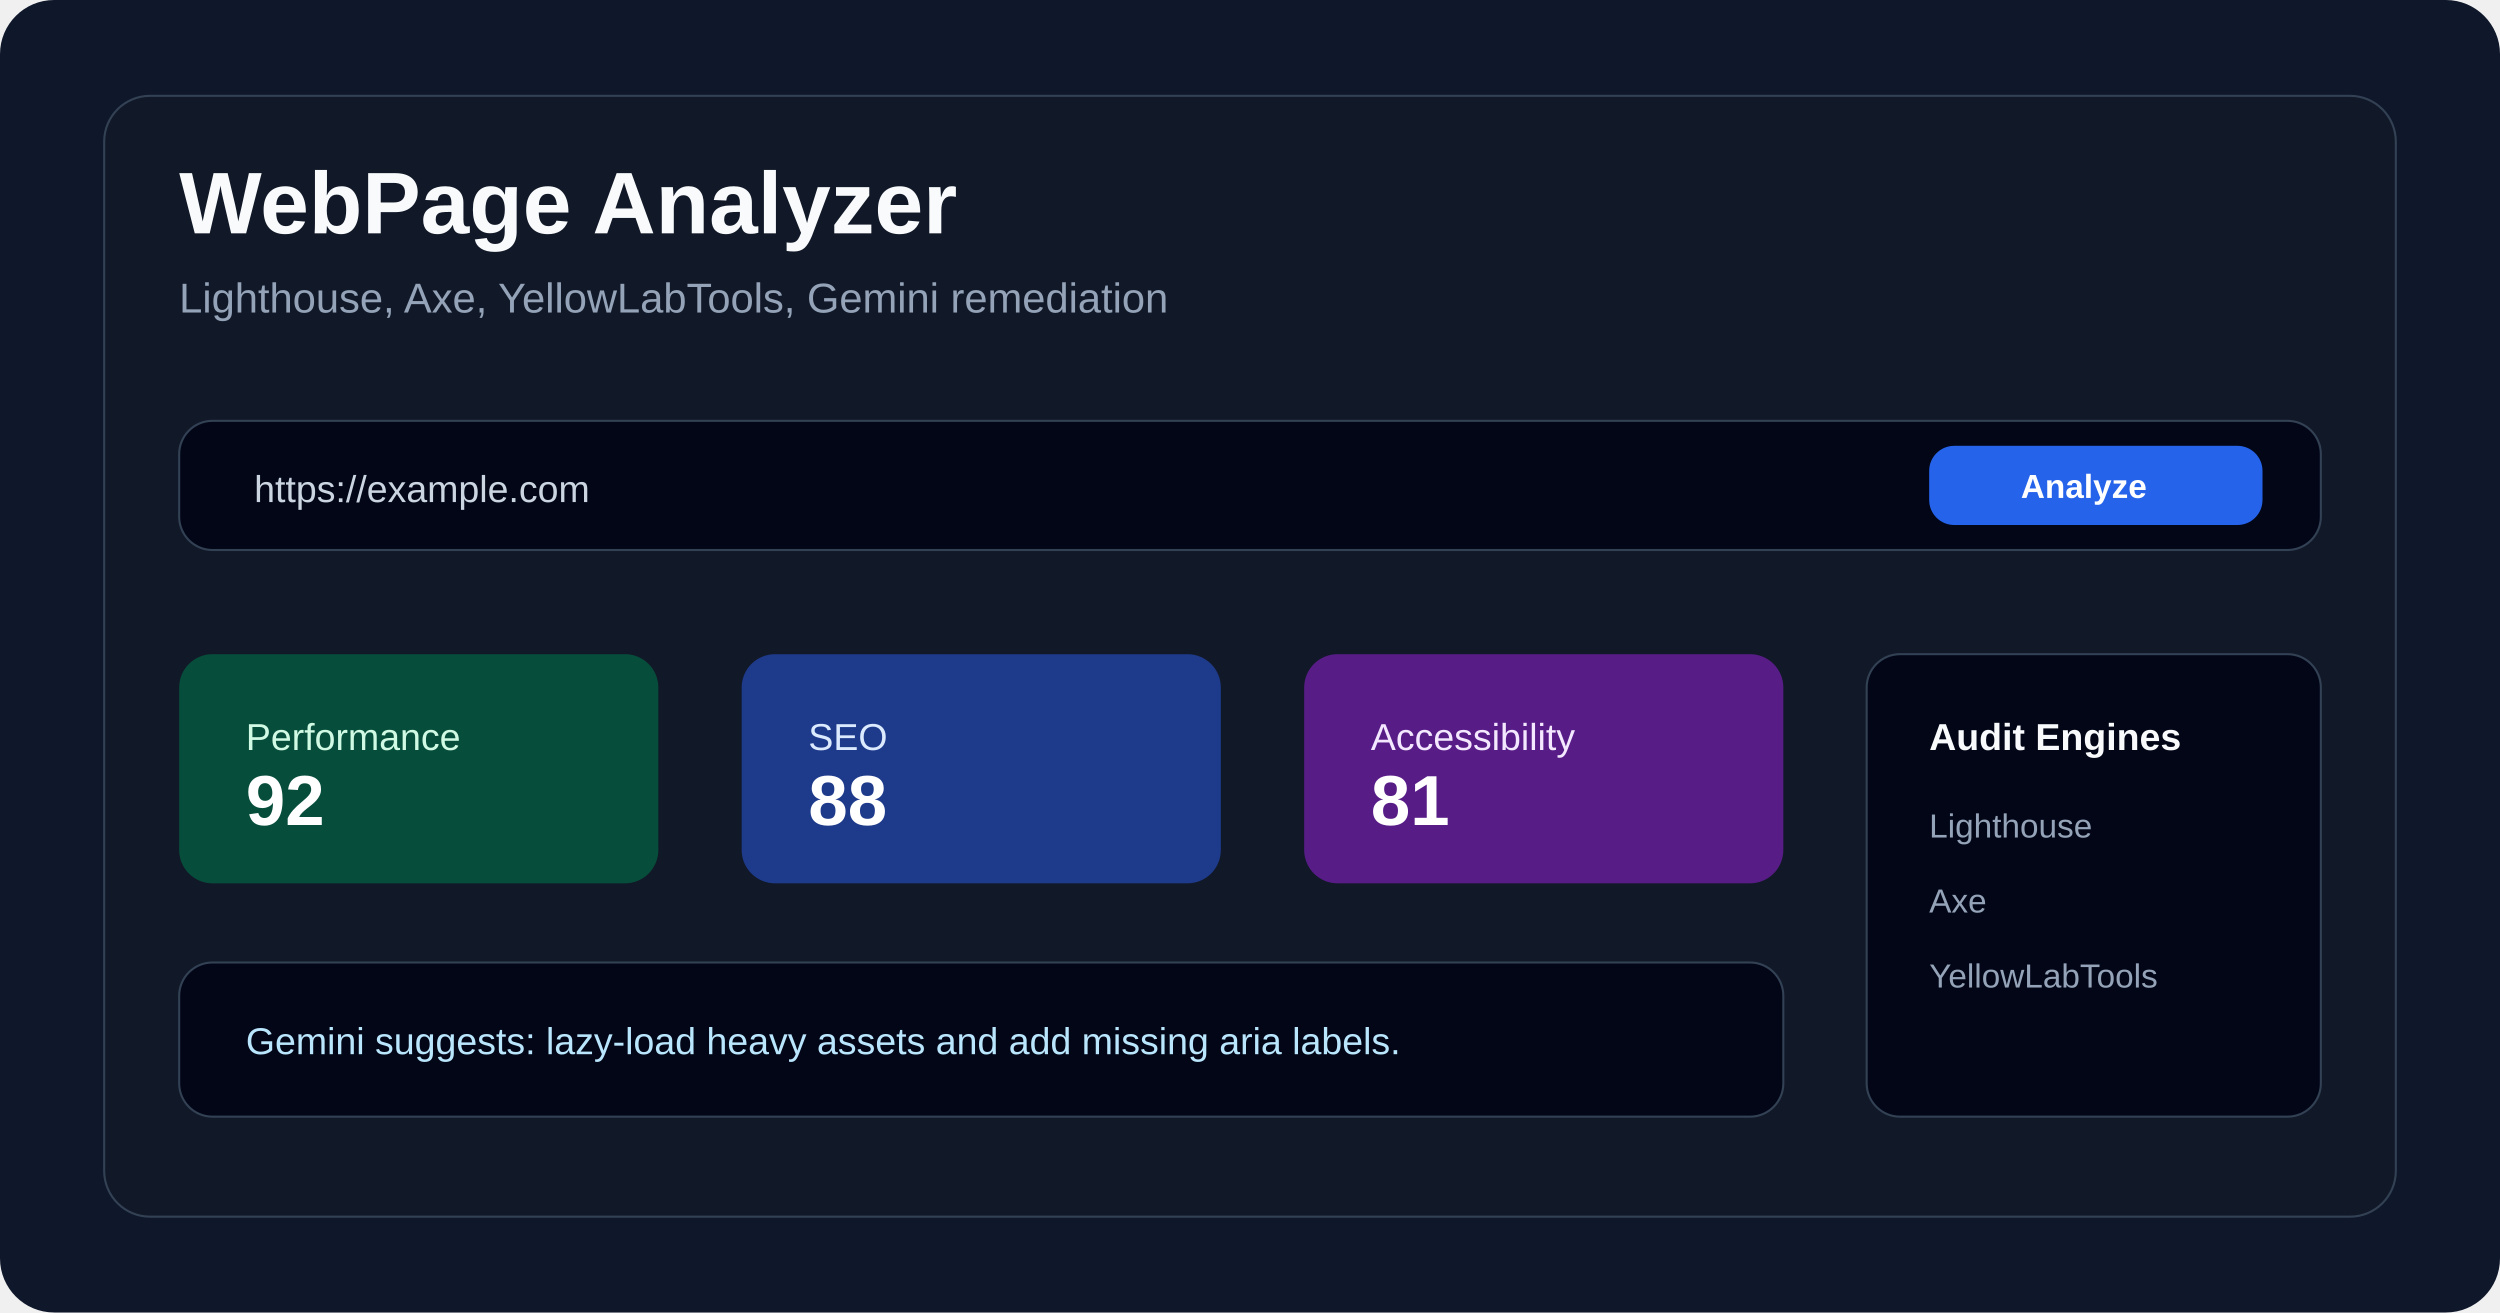
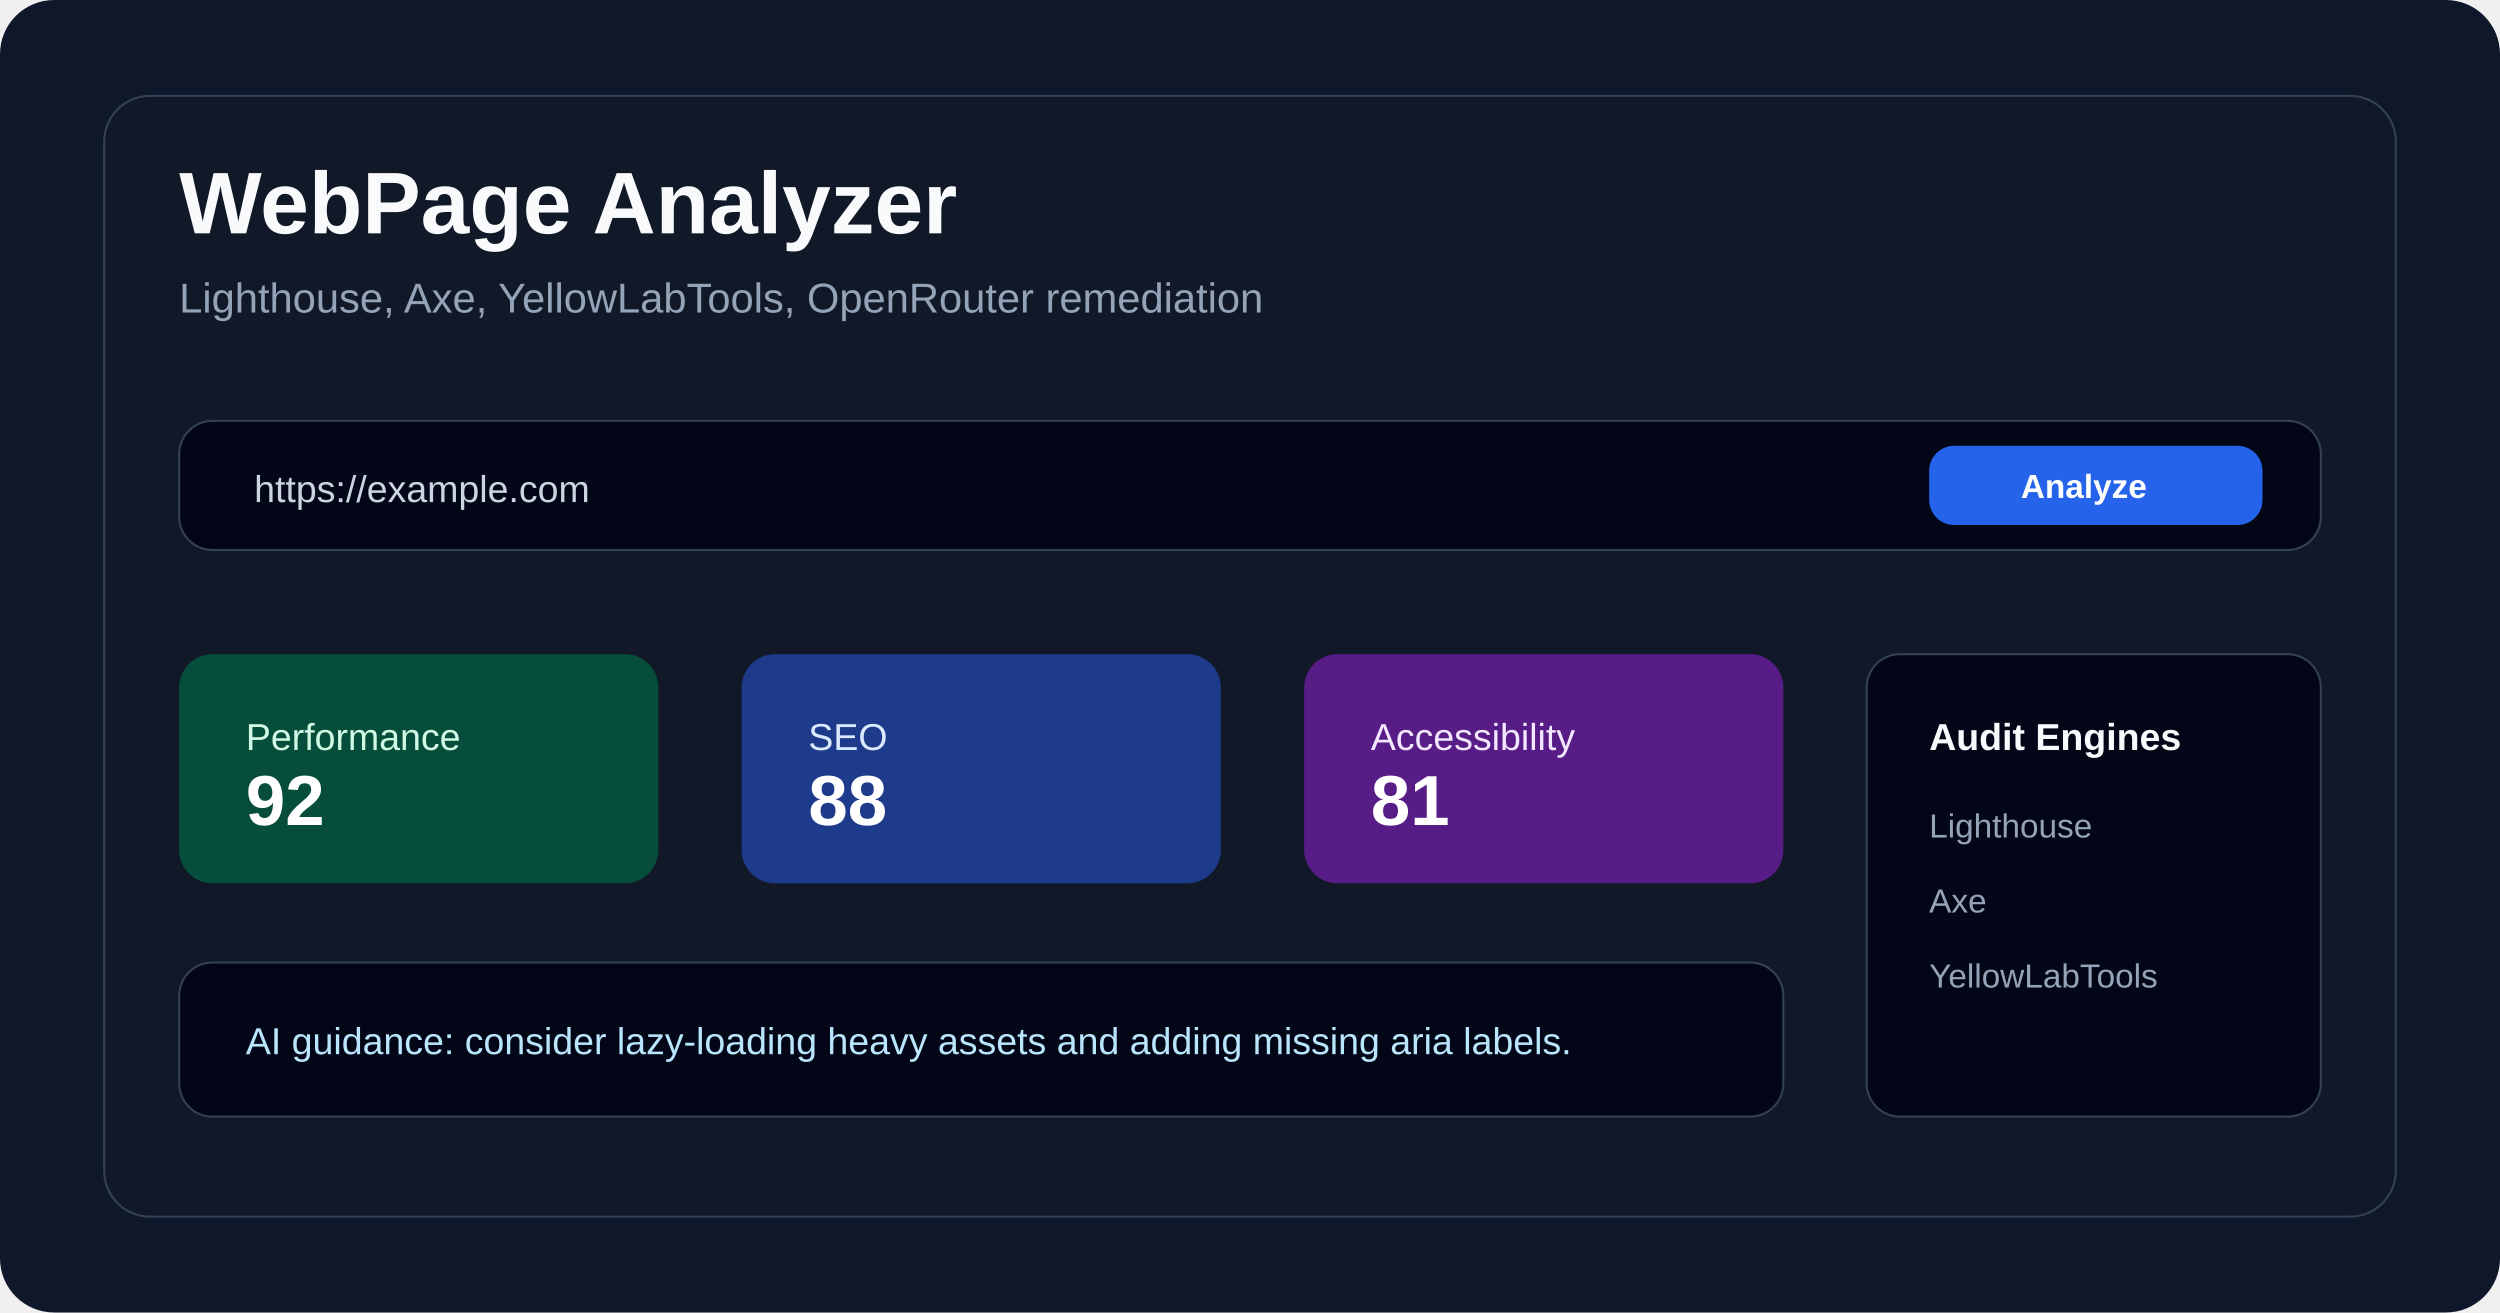
<svg xmlns="http://www.w3.org/2000/svg" width="1200" height="630" viewBox="0 0 1200 630" fill="none">
  <rect width="1200" height="630" rx="26" fill="#0F172A" />
  <rect x="50" y="46" width="1100" height="538" rx="22" fill="#111827" stroke="#334155" />
  <text x="86" y="112" fill="#F8FAFC" font-family="Segoe UI, Arial" font-size="42" font-weight="700">WebPage Analyzer</text>
-   <text x="86" y="150" fill="#94A3B8" font-family="Segoe UI, Arial" font-size="20">Lighthouse, Axe, YellowLabTools, Gemini remediation</text>
+   <text x="86" y="150" fill="#94A3B8" font-family="Segoe UI, Arial" font-size="20">Lighthouse, Axe, YellowLabTools, OpenRouter remediation</text>
  <rect x="86" y="202" width="1028" height="62" rx="16" fill="#020617" stroke="#334155" />
  <text x="122" y="241" fill="#CBD5E1" font-family="Segoe UI, Arial" font-size="18">https://example.com</text>
  <rect x="926" y="214" width="160" height="38" rx="12" fill="#2563EB" />
  <text x="970" y="239" fill="white" font-family="Segoe UI, Arial" font-size="16" font-weight="700">Analyze</text>
  <g font-family="Segoe UI, Arial">
    <rect x="86" y="314" width="230" height="110" rx="16" fill="#064E3B" />
    <text x="118" y="360" fill="#D1FAE5" font-size="18">Performance</text>
    <text x="118" y="396" fill="white" font-size="34" font-weight="700">92</text>
    <rect x="356" y="314" width="230" height="110" rx="16" fill="#1E3A8A" />
    <text x="388" y="360" fill="#DBEAFE" font-size="18">SEO</text>
    <text x="388" y="396" fill="white" font-size="34" font-weight="700">88</text>
    <rect x="626" y="314" width="230" height="110" rx="16" fill="#581C87" />
    <text x="658" y="360" fill="#F3E8FF" font-size="18">Accessibility</text>
    <text x="658" y="396" fill="white" font-size="34" font-weight="700">81</text>
    <rect x="86" y="462" width="770" height="74" rx="16" fill="#020617" stroke="#334155" />
-     <text x="118" y="506" fill="#BAE6FD" font-size="18">Gemini suggests: lazy-load heavy assets and add missing aria labels.</text>
+     <text x="118" y="506" fill="#BAE6FD" font-size="18">AI guidance: consider lazy-loading heavy assets and adding missing aria labels.</text>
    <rect x="896" y="314" width="218" height="222" rx="16" fill="#020617" stroke="#334155" />
    <text x="926" y="360" fill="#F8FAFC" font-size="18" font-weight="700">Audit Engines</text>
    <text x="926" y="402" fill="#94A3B8" font-size="16">Lighthouse</text>
    <text x="926" y="438" fill="#94A3B8" font-size="16">Axe</text>
    <text x="926" y="474" fill="#94A3B8" font-size="16">YellowLabTools</text>
  </g>
</svg>
